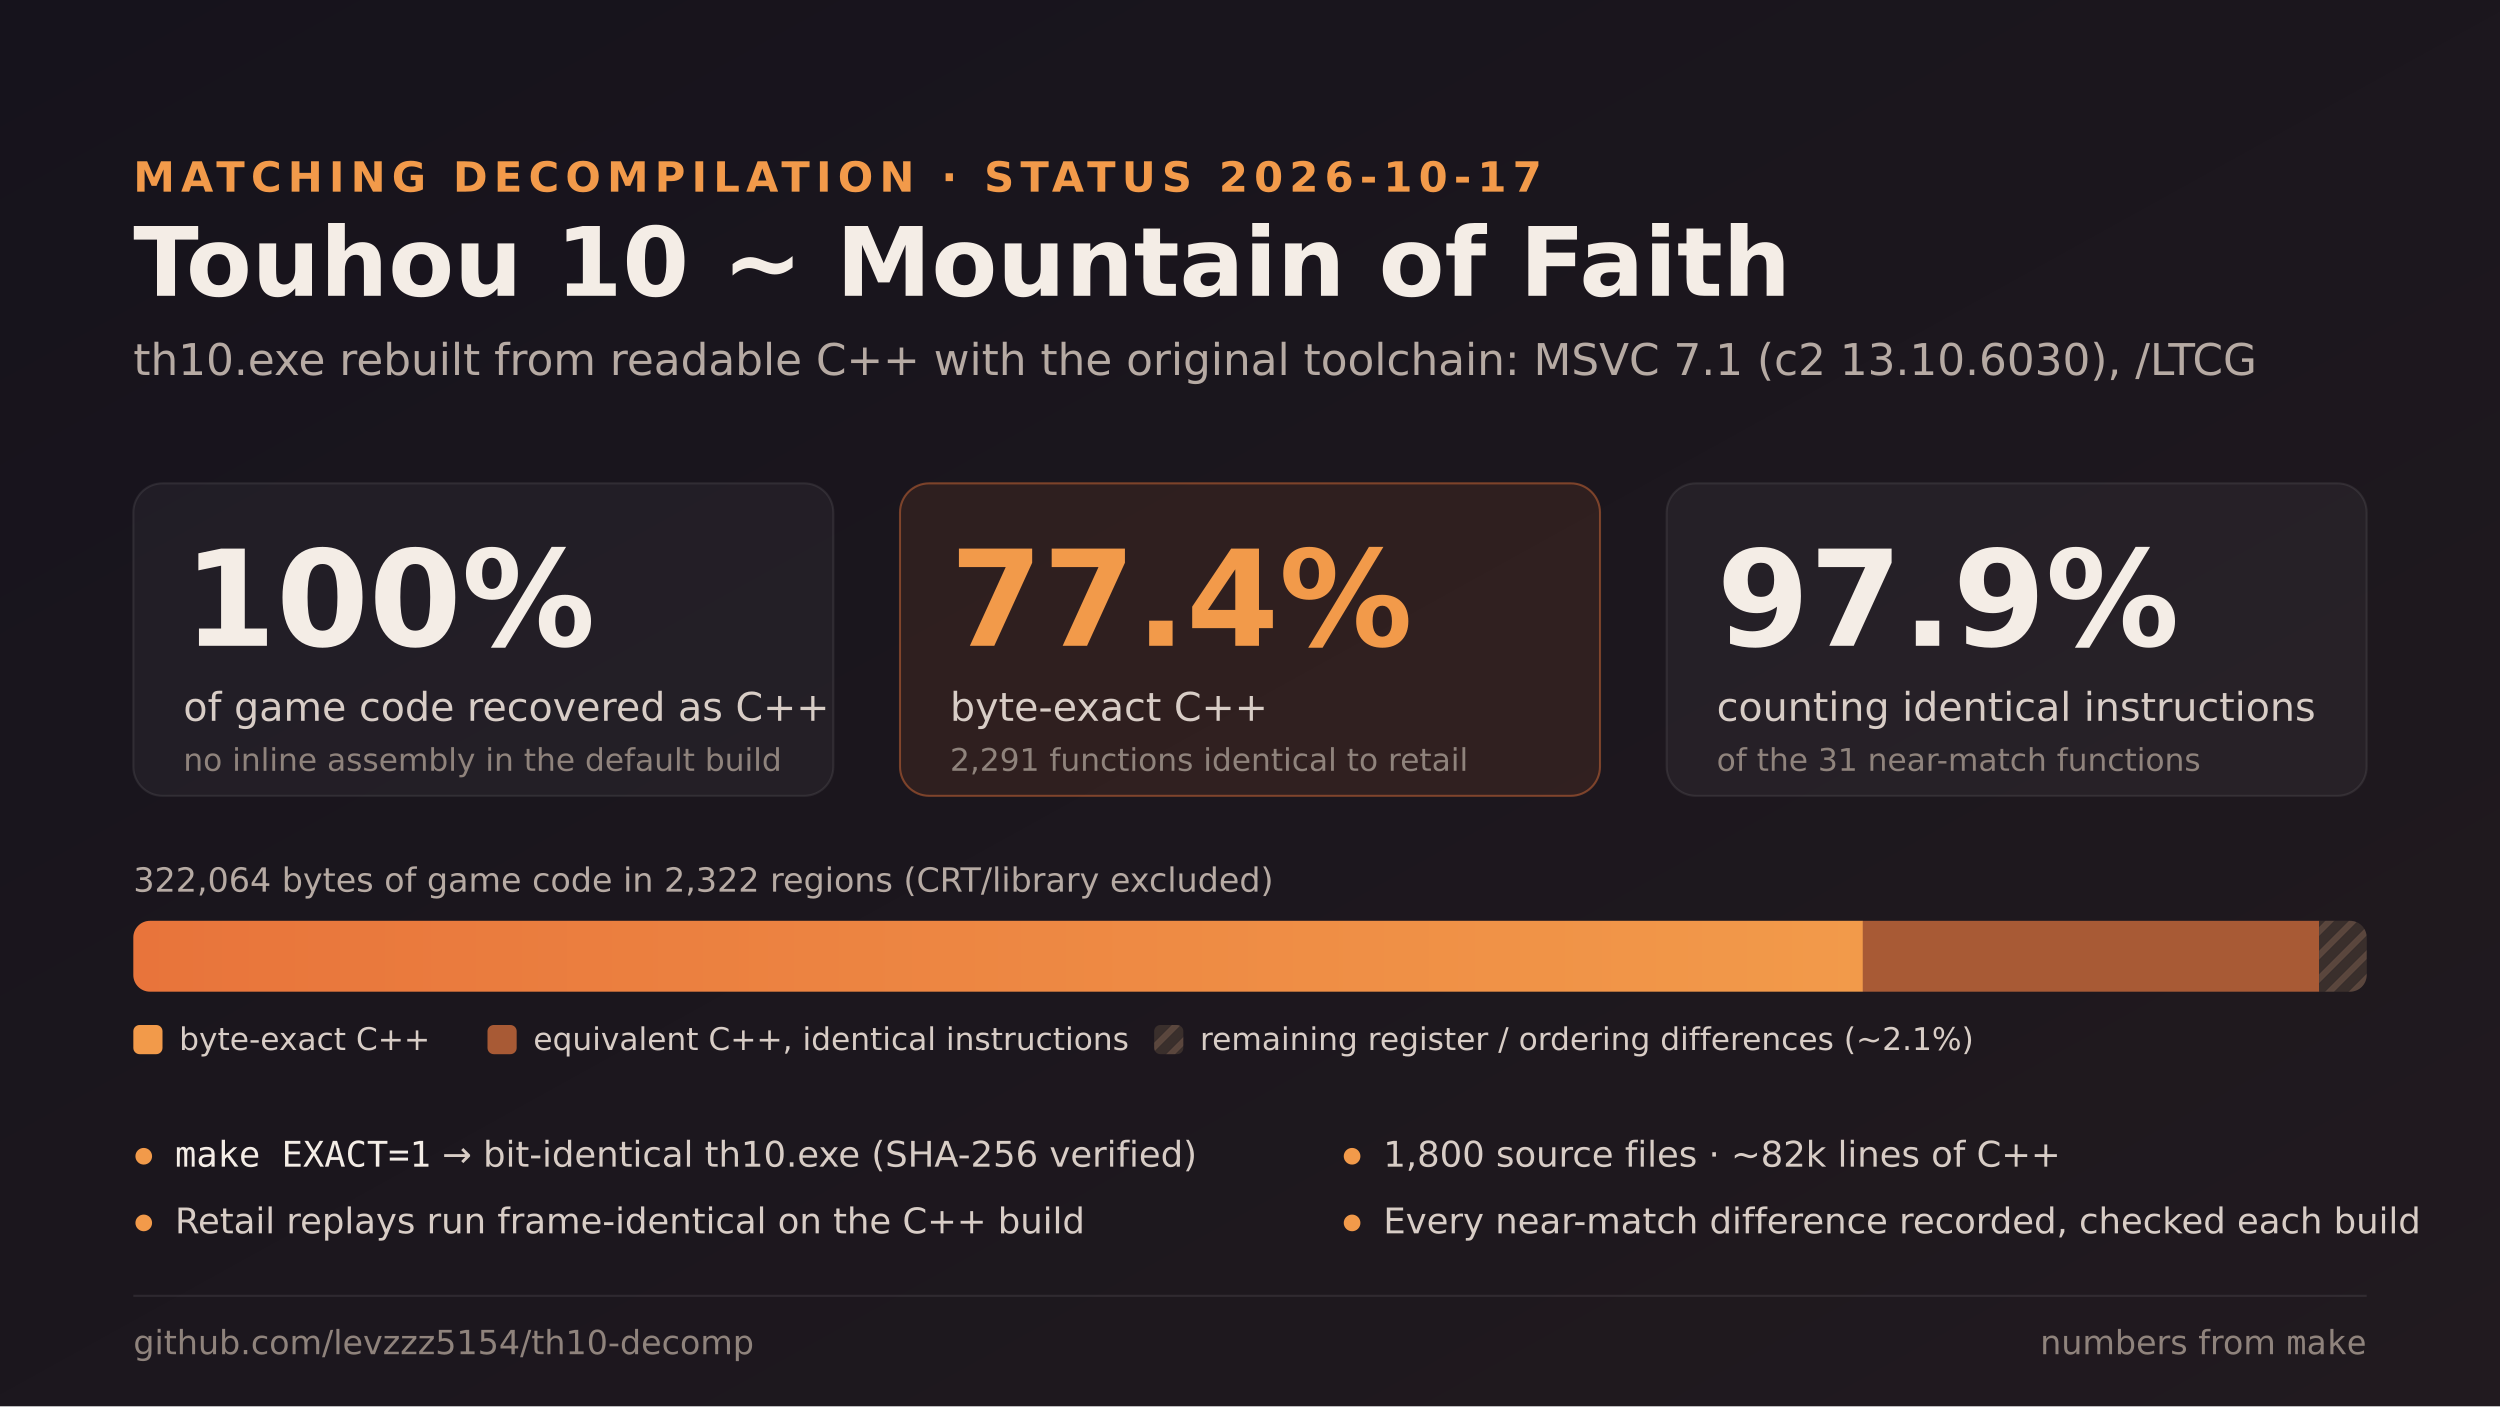
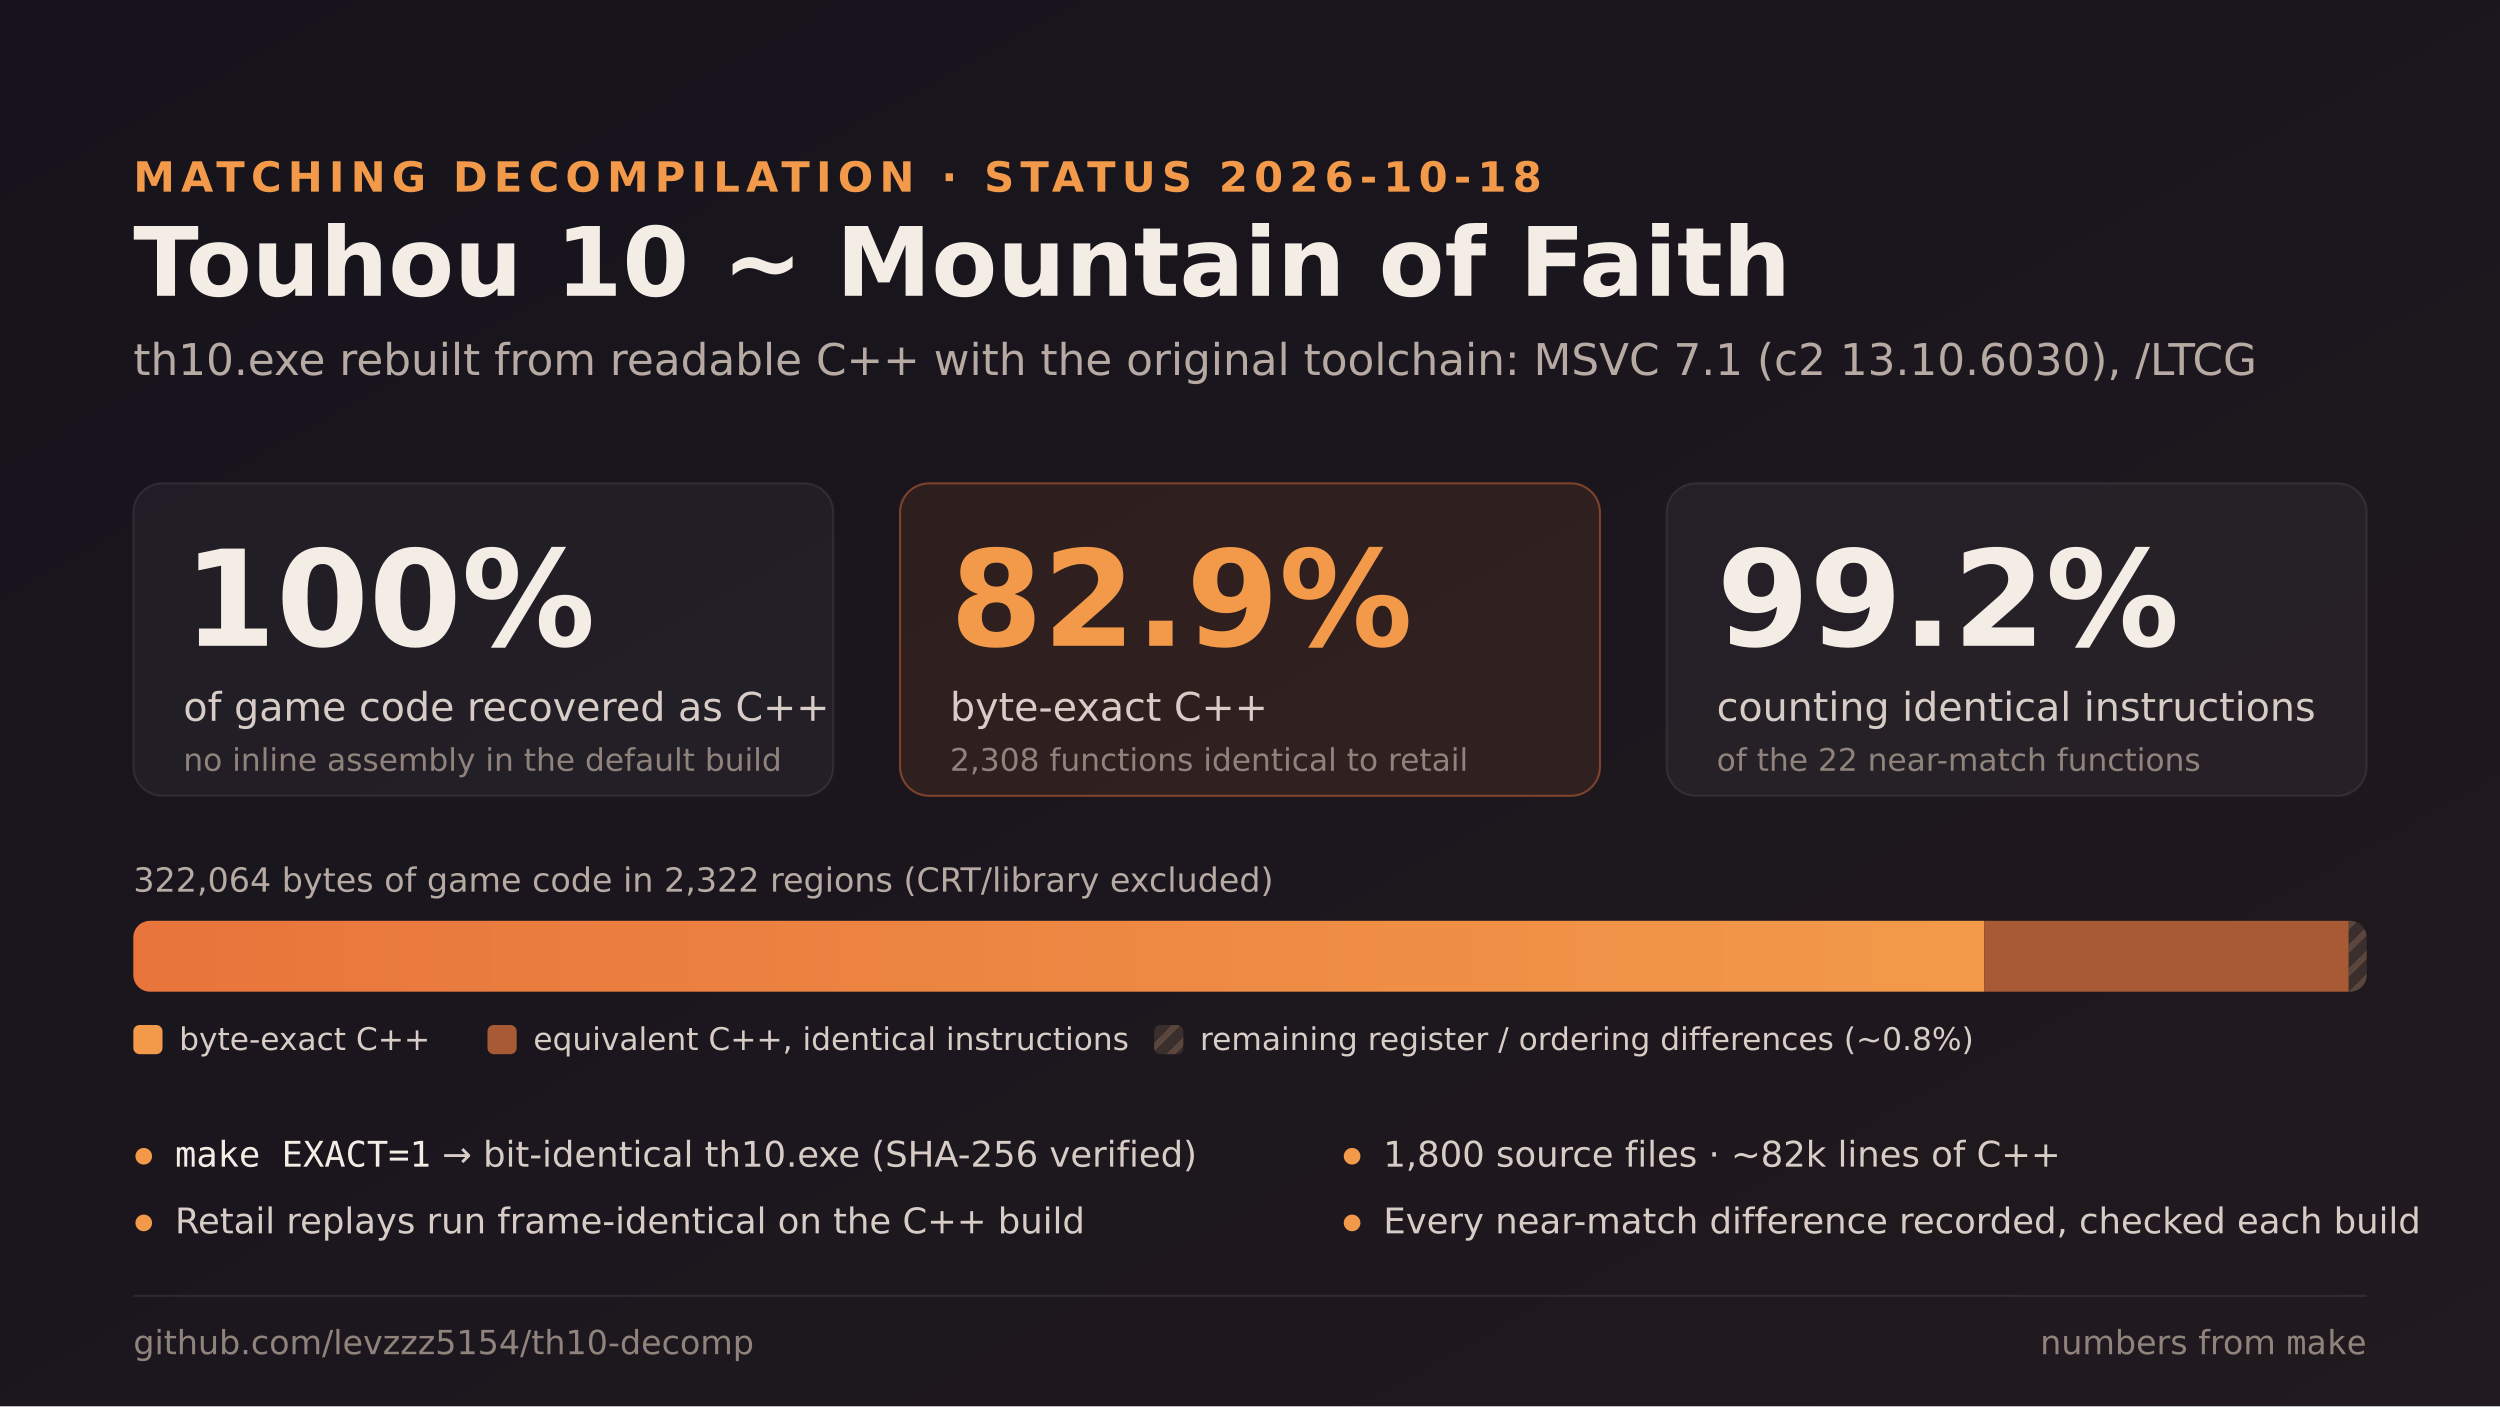
<svg xmlns="http://www.w3.org/2000/svg" width="1200" height="675" viewBox="0 0 1200 675">
  <defs>
    <linearGradient id="bg" x1="0" y1="0" x2="1" y2="1">
      <stop offset="0" stop-color="#16131c" />
      <stop offset="1" stop-color="#211a1f" />
    </linearGradient>
    <linearGradient id="exact" x1="0" y1="0" x2="1" y2="0">
      <stop offset="0" stop-color="#e8743b" />
      <stop offset="1" stop-color="#f29a4a" />
    </linearGradient>
    <pattern id="hatch" width="8" height="8" patternUnits="userSpaceOnUse" patternTransform="rotate(45)">
      <rect width="8" height="8" fill="#3a2f2c" />
      <rect width="3" height="8" fill="#5a463d" />
    </pattern>
  </defs>
  <rect width="1200" height="675" fill="url(#bg)" />
  <g font-family="Fira Sans, DejaVu Sans, sans-serif">
-     <text x="64" y="92" font-size="20" fill="#f29a4a" letter-spacing="3" font-weight="600">MATCHING DECOMPILATION · STATUS 2026-10-17</text>
+     <text x="64" y="92" font-size="20" fill="#f29a4a" letter-spacing="3" font-weight="600">MATCHING DECOMPILATION · STATUS 2026-10-18</text>
    <text x="64" y="142" font-size="46" fill="#f4ede6" font-weight="700">Touhou 10 ~ Mountain of Faith</text>
    <text x="64" y="180" font-size="21" fill="#b6aaa3">th10.exe rebuilt from readable C++ with the original toolchain: MSVC 7.1 (c2 13.10.6030), /LTCG</text>
    <g transform="translate(64 232)">
      <rect width="336" height="150" rx="14" fill="#ffffff" fill-opacity="0.04" stroke="#ffffff" stroke-opacity="0.08" />
      <text x="24" y="78" font-size="64" font-weight="700" fill="#f4ede6">100%</text>
      <text x="24" y="114" font-size="19" fill="#d8cdc6">of game code recovered as C++</text>
      <text x="24" y="138" font-size="15" fill="#8f837c">no inline assembly in the default build</text>
    </g>
    <g transform="translate(432 232)">
      <rect width="336" height="150" rx="14" fill="#e8743b" fill-opacity="0.10" stroke="#e8743b" stroke-opacity="0.45" />
-       <text x="24" y="78" font-size="64" font-weight="700" fill="#f29a4a">77.4%</text>
+       <text x="24" y="78" font-size="64" font-weight="700" fill="#f29a4a">82.9%</text>
      <text x="24" y="114" font-size="19" fill="#d8cdc6">byte-exact C++</text>
-       <text x="24" y="138" font-size="15" fill="#8f837c">2,291 functions identical to retail</text>
+       <text x="24" y="138" font-size="15" fill="#8f837c">2,308 functions identical to retail</text>
    </g>
    <g transform="translate(800 232)">
      <rect width="336" height="150" rx="14" fill="#ffffff" fill-opacity="0.04" stroke="#ffffff" stroke-opacity="0.08" />
-       <text x="24" y="78" font-size="64" font-weight="700" fill="#f4ede6">97.9%</text>
+       <text x="24" y="78" font-size="64" font-weight="700" fill="#f4ede6">99.2%</text>
      <text x="24" y="114" font-size="19" fill="#d8cdc6">counting identical instructions</text>
-       <text x="24" y="138" font-size="15" fill="#8f837c">of the 31 near-match functions</text>
+       <text x="24" y="138" font-size="15" fill="#8f837c">of the 22 near-match functions</text>
    </g>
    <text x="64" y="428" font-size="16" fill="#b6aaa3">322,064 bytes of game code in 2,322 regions (CRT/library excluded)</text>
    <g transform="translate(64 442)">
      <rect width="1072" height="34" rx="8" fill="#2c2427" />
-       <path d="M8,0 H830.2 V34 H8 A8,8 0 0 1 0,26 V8 A8,8 0 0 1 8,0 Z" fill="url(#exact)" />
-       <rect x="830.2" width="219.0" height="34" fill="#a85a35" />
-       <path d="M1049.2,0 H1064 A8,8 0 0 1 1072,8 V26 A8,8 0 0 1 1064,34 H1049.2 Z" fill="url(#hatch)" />
+       <path d="M8,0 H888.5 V34 H8 A8,8 0 0 1 0,26 V8 A8,8 0 0 1 8,0 Z" fill="url(#exact)" />
+       <rect x="888.5" width="174.9" height="34" fill="#a85a35" />
+       <path d="M1063.4,0 H1064 A8,8 0 0 1 1072,8 V26 A8,8 0 0 1 1064,34 H1063.4 Z" fill="url(#hatch)" />
    </g>
    <g font-size="15" fill="#d8cdc6" transform="translate(64 504)">
      <rect y="-12" width="14" height="14" rx="3" fill="#f29a4a" />
      <text x="22" y="0">byte-exact C++</text>
      <rect x="170" y="-12" width="14" height="14" rx="3" fill="#a85a35" />
      <text x="192" y="0">equivalent C++, identical instructions</text>
      <rect x="490" y="-12" width="14" height="14" rx="3" fill="url(#hatch)" />
-       <text x="512" y="0">remaining register / ordering differences (~2.1%)</text>
+       <text x="512" y="0">remaining register / ordering differences (~0.8%)</text>
    </g>
    <g font-size="17" fill="#d8cdc6" transform="translate(64 560)">
      <circle cx="5" cy="-5" r="4" fill="#f29a4a" />
      <text x="20" y="0">
        <tspan font-family="DejaVu Sans Mono, monospace" fill="#f4ede6">make EXACT=1</tspan> → bit-identical th10.exe (SHA-256 verified)</text>
      <circle cx="5" cy="27" r="4" fill="#f29a4a" />
      <text x="20" y="32">Retail replays run frame-identical on the C++ build</text>
      <circle cx="585" cy="-5" r="4" fill="#f29a4a" />
      <text x="600" y="0">1,800 source files · ~82k lines of C++</text>
      <circle cx="585" cy="27" r="4" fill="#f29a4a" />
      <text x="600" y="32">Every near-match difference recorded, checked each build</text>
    </g>
    <line x1="64" y1="622" x2="1136" y2="622" stroke="#ffffff" stroke-opacity="0.08" />
    <text x="64" y="650" font-size="16" fill="#8f837c">github.com/levzzz5154/th10-decomp</text>
    <text x="1136" y="650" font-size="16" fill="#8f837c" text-anchor="end">numbers from <tspan font-family="DejaVu Sans Mono, monospace">make</tspan>
    </text>
  </g>
</svg>
